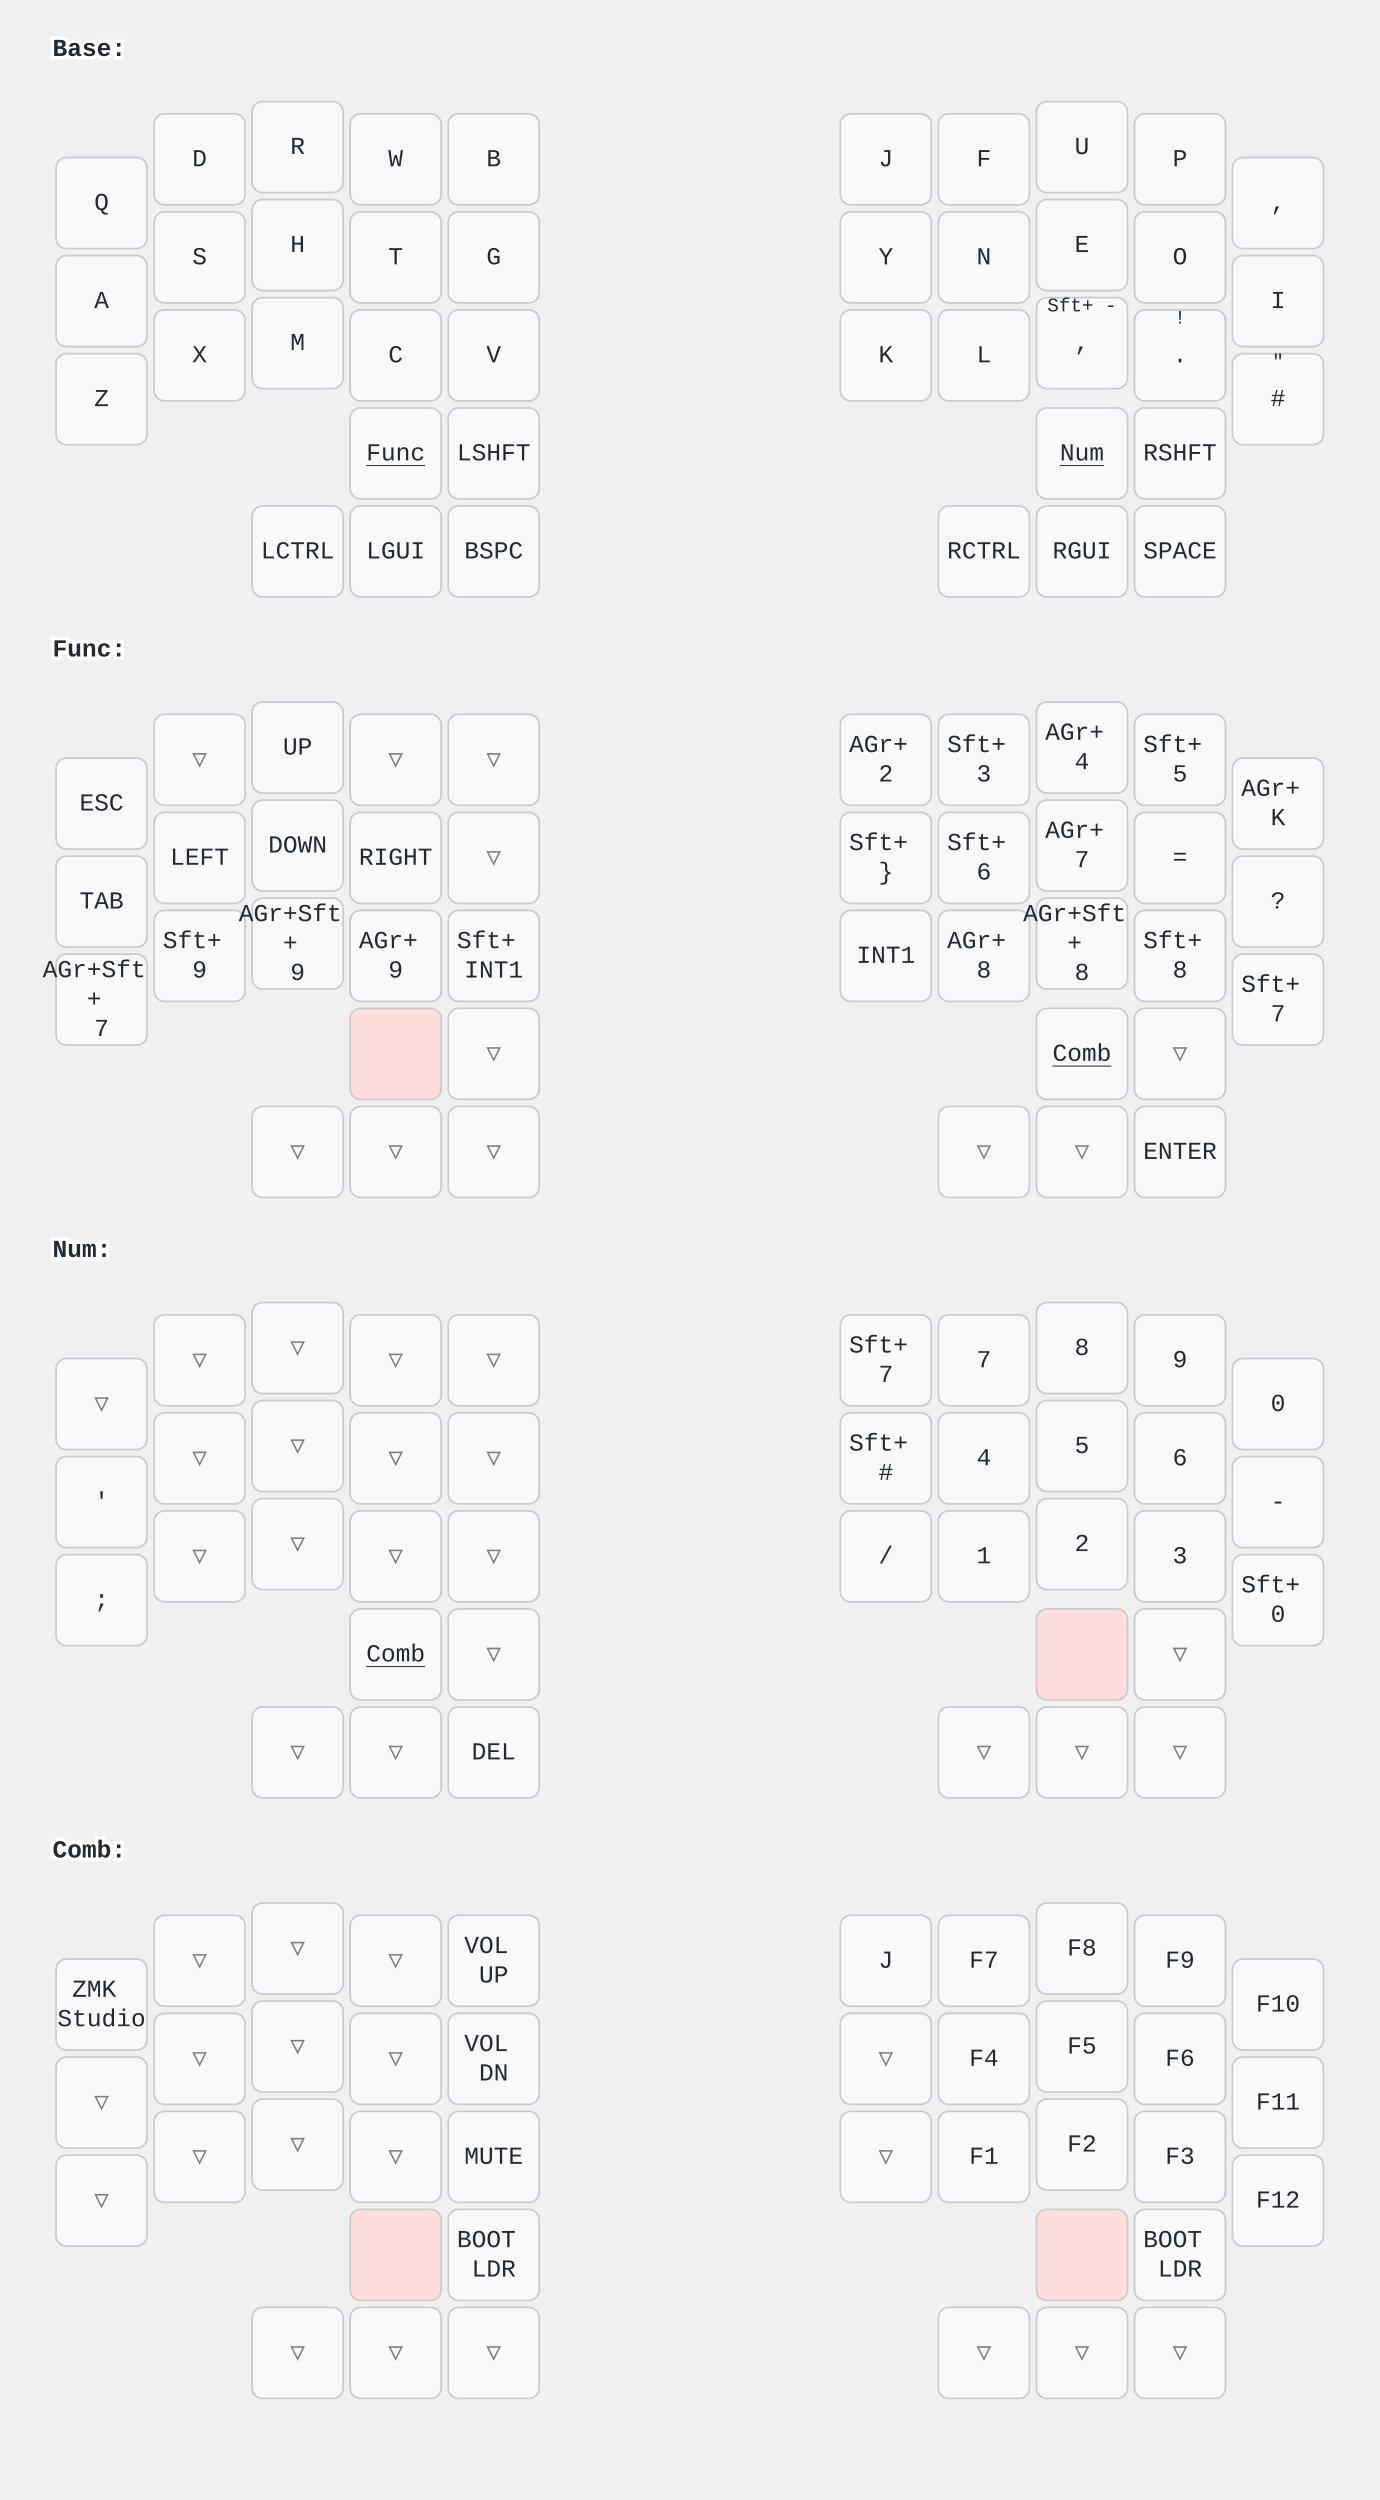
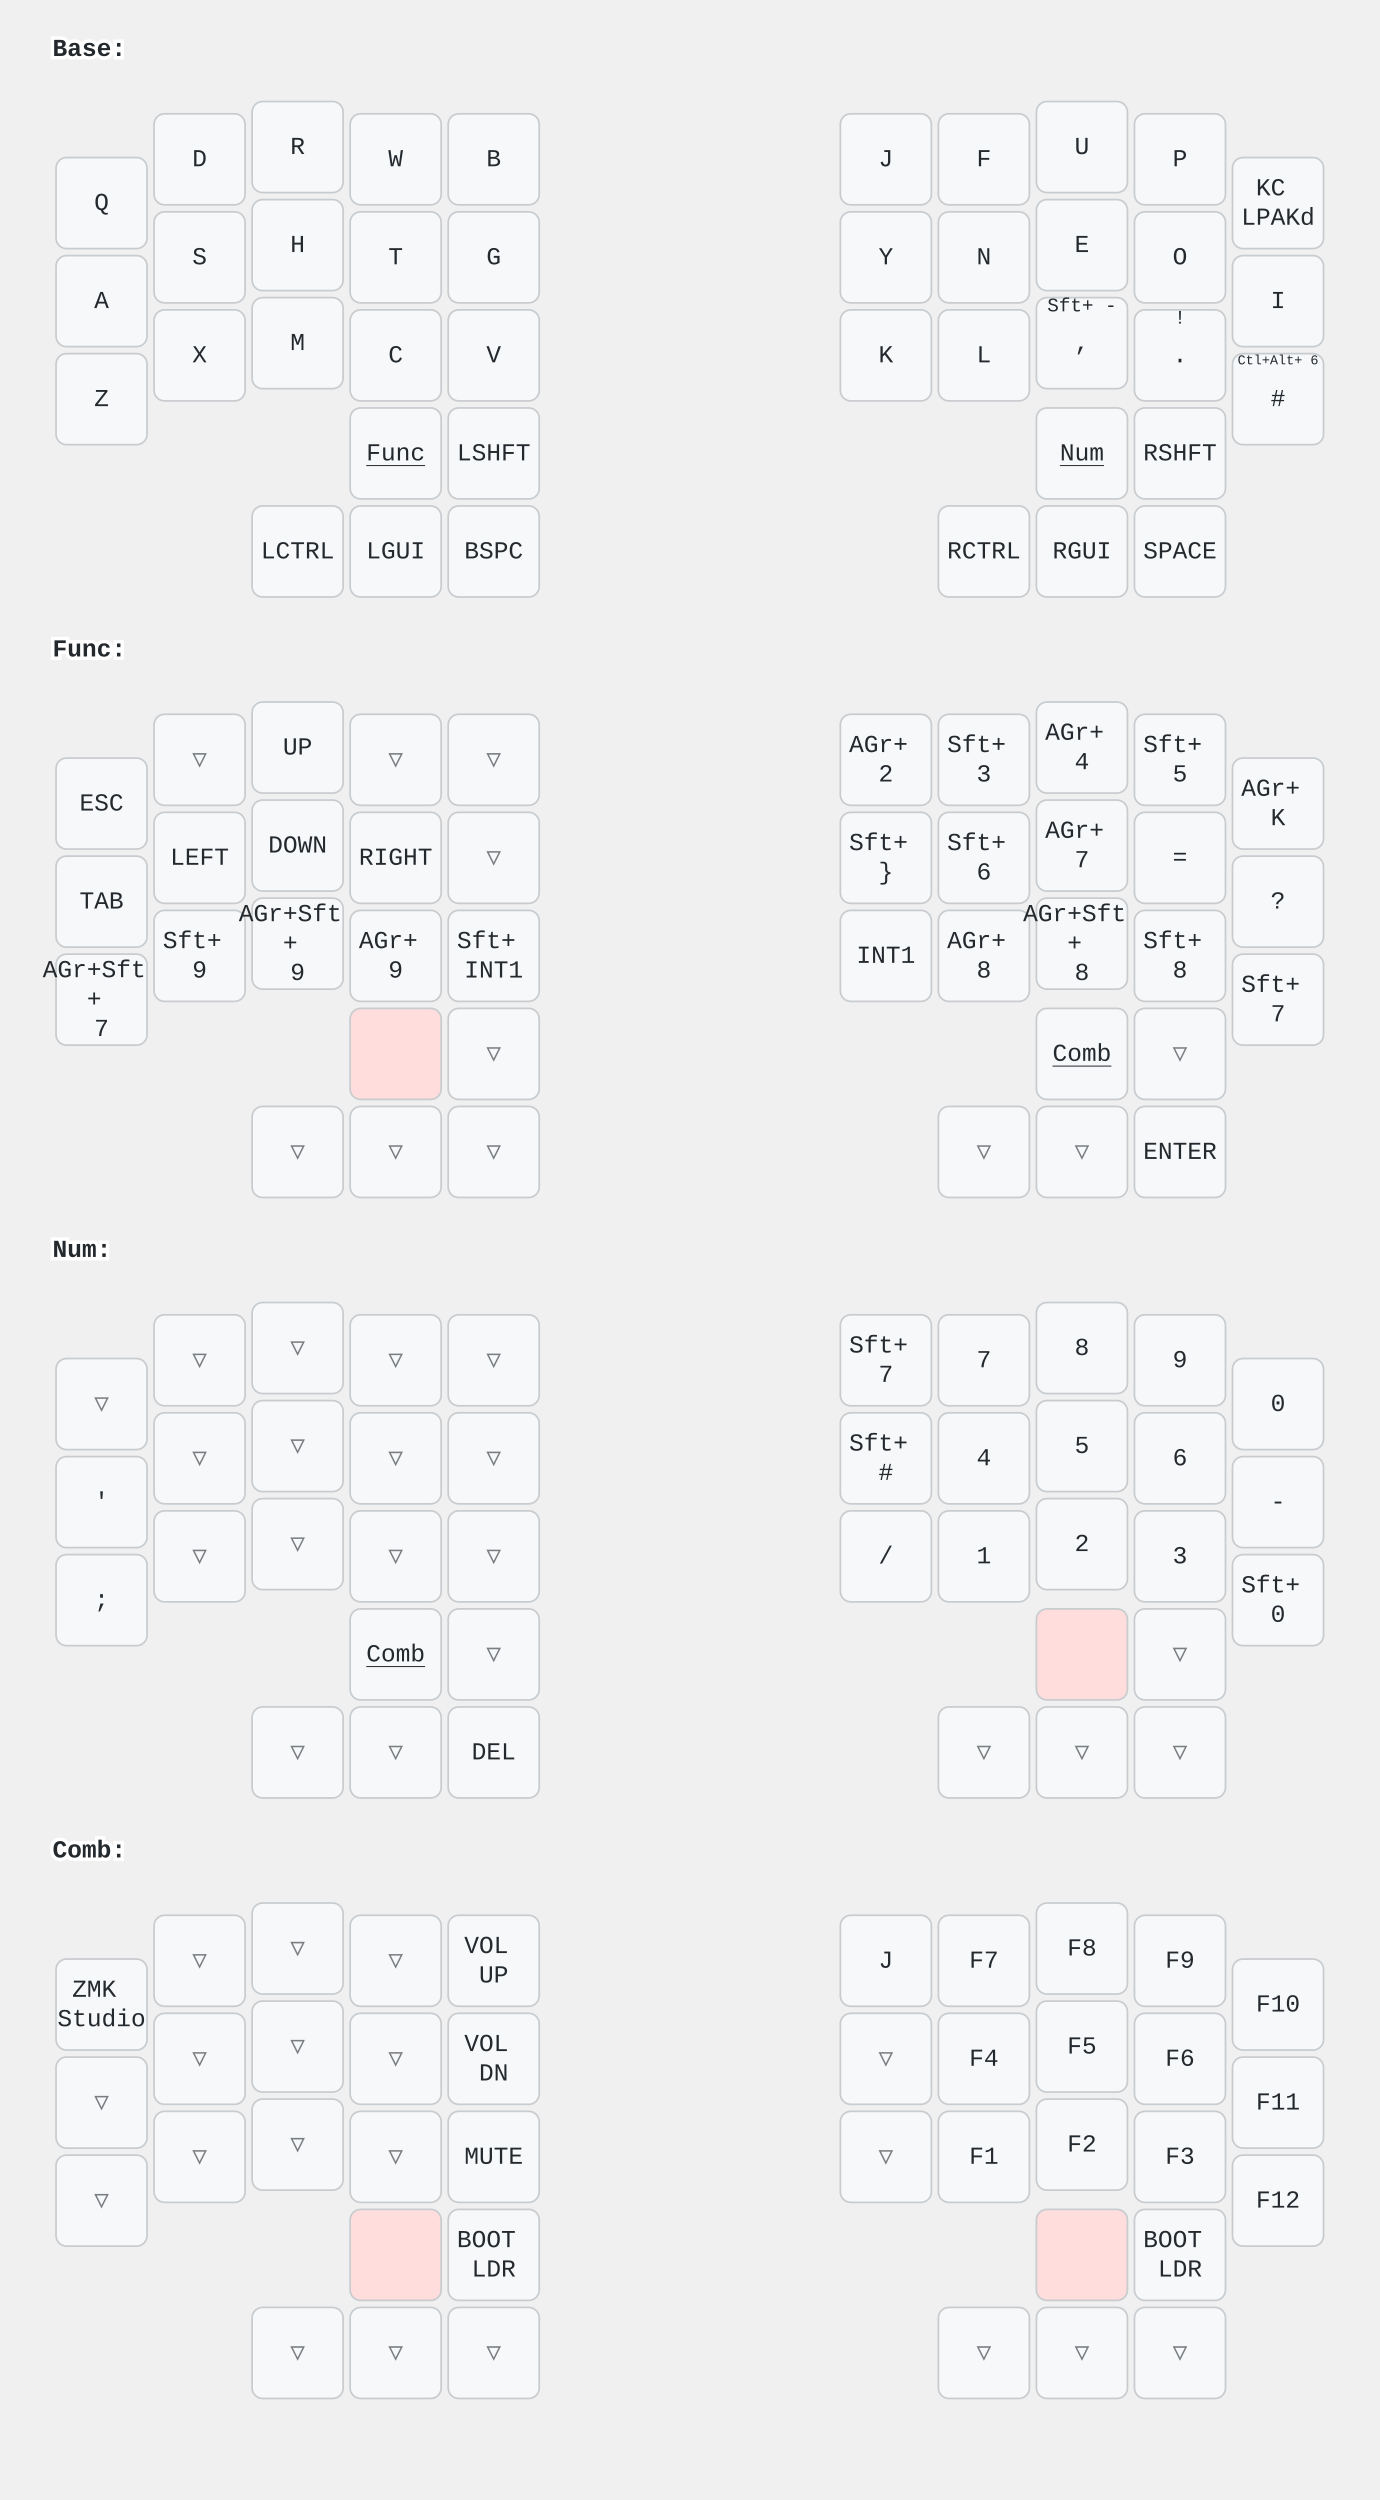
<svg xmlns="http://www.w3.org/2000/svg" width="788" height="1428" viewBox="0 0 788 1428" class="keymap">
  <style>/* inherit to force styles through use tags */
svg path {
    fill: inherit;
}

/* font and background color specifications */
svg.keymap {
    font-family: SFMono-Regular,Consolas,Liberation Mono,Menlo,monospace;
    font-size: 14px;
    font-kerning: normal;
    text-rendering: optimizeLegibility;
    fill: #24292e;
}

/* default key styling */
rect.key {
    fill: #f6f8fa;
}

rect.key, rect.combo {
    stroke: #c9cccf;
    stroke-width: 1;
}

/* default key side styling, only used is draw_key_sides is set */
rect.side {
    filter: brightness(90%);
}

/* color accent for combo boxes */
rect.combo, rect.combo-separate {
    fill: #cdf;
}

/* color accent for held keys */
rect.held, rect.combo.held {
    fill: #fdd;
}

/* color accent for ghost (optional) keys */
rect.ghost, rect.combo.ghost {
    stroke-dasharray: 4, 4;
    stroke-width: 2;
}

text {
    text-anchor: middle;
    dominant-baseline: middle;
}

/* styling for layer labels */
text.label {
    font-weight: bold;
    text-anchor: start;
    stroke: white;
    stroke-width: 4;
    paint-order: stroke;
}

/* styling for optional footer */
text.footer {
    text-anchor: end;
    dominant-baseline: auto;
    stroke: white;
    stroke-width: 4;
    paint-order: stroke;
}

/* styling for combo tap, and key non-tap label text */
text.combo, text.hold, text.shifted, text.left, text.right {
    font-size: 11px;
}

text.hold {
    text-anchor: middle;
    dominant-baseline: auto;
}

text.shifted {
    text-anchor: middle;
    dominant-baseline: hanging;
}

text.left {
    text-anchor: start;
}

text.right {
    text-anchor: end;
}

text.layer-activator {
    text-decoration: underline;
}

/* styling for hold/shifted label text in combo box */
text.combo.hold, text.combo.shifted, text.combo.left, text.combo.right {
    font-size: 8px;
}

/* lighter symbol for transparent keys */
text.trans {
    fill: #7b7e81;
}

/* styling for combo dendrons */
path.combo {
    stroke-width: 1;
    stroke: gray;
    fill: none;
}

/* Start Tabler Icons Cleanup */
/* cannot use height/width with glyphs */
.icon-tabler &gt; path {
    fill: inherit;
    stroke: inherit;
    stroke-width: 2;
}
/* hide tabler's default box */
.icon-tabler &gt; path[stroke="none"][fill="none"] {
    visibility: hidden;
}
/* End Tabler Icons Cleanup */

@media (prefers-color-scheme: dark) {
svg.keymap { fill: #d1d6db; }
rect.key { fill: #3f4750; }
rect.key, rect.combo { stroke: #60666c; }
rect.combo, rect.combo-separate { fill: #1f3d7a; }
rect.held, rect.combo.held { fill: #854747; }
text.label, text.footer { stroke: black; }
text.trans { fill: #7e8184; }
path.combo { stroke: #7f7f7f; }

}</style>
  <g transform="translate(30, 0)" class="layer-Base">
    <text x="0" y="28" class="label" id="Base">Base:</text>
    <g transform="translate(0, 56)">
      <g transform="translate(28, 60)" class="key keypos-0">
        <rect rx="6" ry="6" x="-26" y="-26" width="52" height="52" class="key" />
        <text x="0" y="0" class="key tap">Q</text>
      </g>
      <g transform="translate(84, 35)" class="key keypos-1">
        <rect rx="6" ry="6" x="-26" y="-26" width="52" height="52" class="key" />
        <text x="0" y="0" class="key tap">D</text>
      </g>
      <g transform="translate(140, 28)" class="key keypos-2">
        <rect rx="6" ry="6" x="-26" y="-26" width="52" height="52" class="key" />
        <text x="0" y="0" class="key tap">R</text>
      </g>
      <g transform="translate(196, 35)" class="key keypos-3">
        <rect rx="6" ry="6" x="-26" y="-26" width="52" height="52" class="key" />
        <text x="0" y="0" class="key tap">W</text>
      </g>
      <g transform="translate(252, 35)" class="key keypos-4">
        <rect rx="6" ry="6" x="-26" y="-26" width="52" height="52" class="key" />
        <text x="0" y="0" class="key tap">B</text>
      </g>
      <g transform="translate(476, 35)" class="key keypos-5">
        <rect rx="6" ry="6" x="-26" y="-26" width="52" height="52" class="key" />
        <text x="0" y="0" class="key tap">J</text>
      </g>
      <g transform="translate(532, 35)" class="key keypos-6">
        <rect rx="6" ry="6" x="-26" y="-26" width="52" height="52" class="key" />
        <text x="0" y="0" class="key tap">F</text>
      </g>
      <g transform="translate(588, 28)" class="key keypos-7">
        <rect rx="6" ry="6" x="-26" y="-26" width="52" height="52" class="key" />
        <text x="0" y="0" class="key tap">U</text>
      </g>
      <g transform="translate(644, 35)" class="key keypos-8">
        <rect rx="6" ry="6" x="-26" y="-26" width="52" height="52" class="key" />
        <text x="0" y="0" class="key tap">P</text>
      </g>
      <g transform="translate(700, 60)" class="key keypos-9">
        <rect rx="6" ry="6" x="-26" y="-26" width="52" height="52" class="key" />
-         <text x="0" y="0" class="key tap">,</text>
+         <text x="0" y="0" class="key tap">
+           <tspan x="0" dy="-0.6em">KC</tspan>
+           <tspan x="0" dy="1.2em">LPAKd</tspan>
+         </text>
      </g>
      <g transform="translate(28, 116)" class="key keypos-10">
        <rect rx="6" ry="6" x="-26" y="-26" width="52" height="52" class="key" />
        <text x="0" y="0" class="key tap">A</text>
      </g>
      <g transform="translate(84, 91)" class="key keypos-11">
        <rect rx="6" ry="6" x="-26" y="-26" width="52" height="52" class="key" />
        <text x="0" y="0" class="key tap">S</text>
      </g>
      <g transform="translate(140, 84)" class="key keypos-12">
        <rect rx="6" ry="6" x="-26" y="-26" width="52" height="52" class="key" />
        <text x="0" y="0" class="key tap">H</text>
      </g>
      <g transform="translate(196, 91)" class="key keypos-13">
        <rect rx="6" ry="6" x="-26" y="-26" width="52" height="52" class="key" />
        <text x="0" y="0" class="key tap">T</text>
      </g>
      <g transform="translate(252, 91)" class="key keypos-14">
        <rect rx="6" ry="6" x="-26" y="-26" width="52" height="52" class="key" />
        <text x="0" y="0" class="key tap">G</text>
      </g>
      <g transform="translate(476, 91)" class="key keypos-15">
        <rect rx="6" ry="6" x="-26" y="-26" width="52" height="52" class="key" />
        <text x="0" y="0" class="key tap">Y</text>
      </g>
      <g transform="translate(532, 91)" class="key keypos-16">
        <rect rx="6" ry="6" x="-26" y="-26" width="52" height="52" class="key" />
        <text x="0" y="0" class="key tap">N</text>
      </g>
      <g transform="translate(588, 84)" class="key keypos-17">
        <rect rx="6" ry="6" x="-26" y="-26" width="52" height="52" class="key" />
        <text x="0" y="0" class="key tap">E</text>
      </g>
      <g transform="translate(644, 91)" class="key keypos-18">
        <rect rx="6" ry="6" x="-26" y="-26" width="52" height="52" class="key" />
        <text x="0" y="0" class="key tap">O</text>
      </g>
      <g transform="translate(700, 116)" class="key keypos-19">
        <rect rx="6" ry="6" x="-26" y="-26" width="52" height="52" class="key" />
        <text x="0" y="0" class="key tap">I</text>
      </g>
      <g transform="translate(28, 172)" class="key keypos-20">
        <rect rx="6" ry="6" x="-26" y="-26" width="52" height="52" class="key" />
        <text x="0" y="0" class="key tap">Z</text>
      </g>
      <g transform="translate(84, 147)" class="key keypos-21">
        <rect rx="6" ry="6" x="-26" y="-26" width="52" height="52" class="key" />
        <text x="0" y="0" class="key tap">X</text>
      </g>
      <g transform="translate(140, 140)" class="key keypos-22">
        <rect rx="6" ry="6" x="-26" y="-26" width="52" height="52" class="key" />
        <text x="0" y="0" class="key tap">M</text>
      </g>
      <g transform="translate(196, 147)" class="key keypos-23">
        <rect rx="6" ry="6" x="-26" y="-26" width="52" height="52" class="key" />
        <text x="0" y="0" class="key tap">C</text>
      </g>
      <g transform="translate(252, 147)" class="key keypos-24">
        <rect rx="6" ry="6" x="-26" y="-26" width="52" height="52" class="key" />
        <text x="0" y="0" class="key tap">V</text>
      </g>
      <g transform="translate(476, 147)" class="key keypos-25">
        <rect rx="6" ry="6" x="-26" y="-26" width="52" height="52" class="key" />
        <text x="0" y="0" class="key tap">K</text>
      </g>
      <g transform="translate(532, 147)" class="key keypos-26">
        <rect rx="6" ry="6" x="-26" y="-26" width="52" height="52" class="key" />
        <text x="0" y="0" class="key tap">L</text>
      </g>
      <g transform="translate(588, 140)" class="key keypos-27">
        <rect rx="6" ry="6" x="-26" y="-26" width="52" height="52" class="key" />
        <text x="0" y="0" class="key tap">,</text>
        <text x="0" y="-24" class="key shifted">Sft+ -</text>
      </g>
      <g transform="translate(644, 147)" class="key keypos-28">
        <rect rx="6" ry="6" x="-26" y="-26" width="52" height="52" class="key" />
        <text x="0" y="0" class="key tap">.</text>
        <text x="0" y="-24" class="key shifted">!</text>
      </g>
      <g transform="translate(700, 172)" class="key keypos-29">
        <rect rx="6" ry="6" x="-26" y="-26" width="52" height="52" class="key" />
        <text x="0" y="0" class="key tap">#</text>
-         <text x="0" y="-24" class="key shifted">"</text>
+         <text x="0" y="-24" class="key shifted">
+           <tspan style="font-size: 70%">Ctl+Alt+ 6</tspan>
+         </text>
      </g>
      <g transform="translate(196, 203)" class="key keypos-30">
        <rect rx="6" ry="6" x="-26" y="-26" width="52" height="52" class="key" />
        <a href="#Func">
          <text x="0" y="0" class="key tap layer-activator">Func</text>
        </a>
      </g>
      <g transform="translate(252, 203)" class="key keypos-31">
        <rect rx="6" ry="6" x="-26" y="-26" width="52" height="52" class="key" />
        <text x="0" y="0" class="key tap">LSHFT</text>
      </g>
      <g transform="translate(644, 203)" class="key keypos-32">
        <rect rx="6" ry="6" x="-26" y="-26" width="52" height="52" class="key" />
        <text x="0" y="0" class="key tap">RSHFT</text>
      </g>
      <g transform="translate(588, 203)" class="key keypos-33">
        <rect rx="6" ry="6" x="-26" y="-26" width="52" height="52" class="key" />
        <a href="#Num">
          <text x="0" y="0" class="key tap layer-activator">Num</text>
        </a>
      </g>
      <g transform="translate(140, 259)" class="key keypos-34">
        <rect rx="6" ry="6" x="-26" y="-26" width="52" height="52" class="key" />
        <text x="0" y="0" class="key tap">LCTRL</text>
      </g>
      <g transform="translate(196, 259)" class="key keypos-35">
        <rect rx="6" ry="6" x="-26" y="-26" width="52" height="52" class="key" />
        <text x="0" y="0" class="key tap">LGUI</text>
      </g>
      <g transform="translate(252, 259)" class="key keypos-36">
        <rect rx="6" ry="6" x="-26" y="-26" width="52" height="52" class="key" />
        <text x="0" y="0" class="key tap">BSPC</text>
      </g>
      <g transform="translate(644, 259)" class="key keypos-37">
        <rect rx="6" ry="6" x="-26" y="-26" width="52" height="52" class="key" />
        <text x="0" y="0" class="key tap">SPACE</text>
      </g>
      <g transform="translate(588, 259)" class="key keypos-38">
        <rect rx="6" ry="6" x="-26" y="-26" width="52" height="52" class="key" />
        <text x="0" y="0" class="key tap">RGUI</text>
      </g>
      <g transform="translate(532, 259)" class="key keypos-39">
        <rect rx="6" ry="6" x="-26" y="-26" width="52" height="52" class="key" />
        <text x="0" y="0" class="key tap">RCTRL</text>
      </g>
    </g>
  </g>
  <g transform="translate(30, 343)" class="layer-Func">
    <text x="0" y="28" class="label" id="Func">Func:</text>
    <g transform="translate(0, 56)">
      <g transform="translate(28, 60)" class="key keypos-0">
        <rect rx="6" ry="6" x="-26" y="-26" width="52" height="52" class="key" />
        <text x="0" y="0" class="key tap">ESC</text>
      </g>
      <g transform="translate(84, 35)" class="key trans keypos-1">
        <rect rx="6" ry="6" x="-26" y="-26" width="52" height="52" class="key trans" />
        <text x="0" y="0" class="key trans tap">▽</text>
      </g>
      <g transform="translate(140, 28)" class="key keypos-2">
        <rect rx="6" ry="6" x="-26" y="-26" width="52" height="52" class="key" />
        <text x="0" y="0" class="key tap">UP</text>
      </g>
      <g transform="translate(196, 35)" class="key trans keypos-3">
        <rect rx="6" ry="6" x="-26" y="-26" width="52" height="52" class="key trans" />
        <text x="0" y="0" class="key trans tap">▽</text>
      </g>
      <g transform="translate(252, 35)" class="key trans keypos-4">
        <rect rx="6" ry="6" x="-26" y="-26" width="52" height="52" class="key trans" />
        <text x="0" y="0" class="key trans tap">▽</text>
      </g>
      <g transform="translate(476, 35)" class="key keypos-5">
        <rect rx="6" ry="6" x="-26" y="-26" width="52" height="52" class="key" />
        <text x="0" y="0" class="key tap">
          <tspan x="0" dy="-0.6em">AGr+</tspan>
          <tspan x="0" dy="1.2em">2</tspan>
        </text>
      </g>
      <g transform="translate(532, 35)" class="key keypos-6">
        <rect rx="6" ry="6" x="-26" y="-26" width="52" height="52" class="key" />
        <text x="0" y="0" class="key tap">
          <tspan x="0" dy="-0.6em">Sft+</tspan>
          <tspan x="0" dy="1.2em">3</tspan>
        </text>
      </g>
      <g transform="translate(588, 28)" class="key keypos-7">
        <rect rx="6" ry="6" x="-26" y="-26" width="52" height="52" class="key" />
        <text x="0" y="0" class="key tap">
          <tspan x="0" dy="-0.6em">AGr+</tspan>
          <tspan x="0" dy="1.2em">4</tspan>
        </text>
      </g>
      <g transform="translate(644, 35)" class="key keypos-8">
        <rect rx="6" ry="6" x="-26" y="-26" width="52" height="52" class="key" />
        <text x="0" y="0" class="key tap">
          <tspan x="0" dy="-0.6em">Sft+</tspan>
          <tspan x="0" dy="1.2em">5</tspan>
        </text>
      </g>
      <g transform="translate(700, 60)" class="key keypos-9">
        <rect rx="6" ry="6" x="-26" y="-26" width="52" height="52" class="key" />
        <text x="0" y="0" class="key tap">
          <tspan x="0" dy="-0.6em">AGr+</tspan>
          <tspan x="0" dy="1.2em">K</tspan>
        </text>
      </g>
      <g transform="translate(28, 116)" class="key keypos-10">
        <rect rx="6" ry="6" x="-26" y="-26" width="52" height="52" class="key" />
        <text x="0" y="0" class="key tap">TAB</text>
      </g>
      <g transform="translate(84, 91)" class="key keypos-11">
        <rect rx="6" ry="6" x="-26" y="-26" width="52" height="52" class="key" />
        <text x="0" y="0" class="key tap">LEFT</text>
      </g>
      <g transform="translate(140, 84)" class="key keypos-12">
        <rect rx="6" ry="6" x="-26" y="-26" width="52" height="52" class="key" />
        <text x="0" y="0" class="key tap">DOWN</text>
      </g>
      <g transform="translate(196, 91)" class="key keypos-13">
        <rect rx="6" ry="6" x="-26" y="-26" width="52" height="52" class="key" />
        <text x="0" y="0" class="key tap">RIGHT</text>
      </g>
      <g transform="translate(252, 91)" class="key trans keypos-14">
        <rect rx="6" ry="6" x="-26" y="-26" width="52" height="52" class="key trans" />
        <text x="0" y="0" class="key trans tap">▽</text>
      </g>
      <g transform="translate(476, 91)" class="key keypos-15">
        <rect rx="6" ry="6" x="-26" y="-26" width="52" height="52" class="key" />
        <text x="0" y="0" class="key tap">
          <tspan x="0" dy="-0.6em">Sft+</tspan>
          <tspan x="0" dy="1.2em">}</tspan>
        </text>
      </g>
      <g transform="translate(532, 91)" class="key keypos-16">
        <rect rx="6" ry="6" x="-26" y="-26" width="52" height="52" class="key" />
        <text x="0" y="0" class="key tap">
          <tspan x="0" dy="-0.6em">Sft+</tspan>
          <tspan x="0" dy="1.2em">6</tspan>
        </text>
      </g>
      <g transform="translate(588, 84)" class="key keypos-17">
        <rect rx="6" ry="6" x="-26" y="-26" width="52" height="52" class="key" />
        <text x="0" y="0" class="key tap">
          <tspan x="0" dy="-0.6em">AGr+</tspan>
          <tspan x="0" dy="1.2em">7</tspan>
        </text>
      </g>
      <g transform="translate(644, 91)" class="key keypos-18">
        <rect rx="6" ry="6" x="-26" y="-26" width="52" height="52" class="key" />
        <text x="0" y="0" class="key tap">=</text>
      </g>
      <g transform="translate(700, 116)" class="key keypos-19">
        <rect rx="6" ry="6" x="-26" y="-26" width="52" height="52" class="key" />
        <text x="0" y="0" class="key tap">?</text>
      </g>
      <g transform="translate(28, 172)" class="key keypos-20">
        <rect rx="6" ry="6" x="-26" y="-26" width="52" height="52" class="key" />
        <text x="0" y="0" class="key tap">
          <tspan x="0" dy="-1.2em">AGr+Sft</tspan>
          <tspan x="0" dy="1.2em">+</tspan>
          <tspan x="0" dy="1.2em">7</tspan>
        </text>
      </g>
      <g transform="translate(84, 147)" class="key keypos-21">
        <rect rx="6" ry="6" x="-26" y="-26" width="52" height="52" class="key" />
        <text x="0" y="0" class="key tap">
          <tspan x="0" dy="-0.6em">Sft+</tspan>
          <tspan x="0" dy="1.2em">9</tspan>
        </text>
      </g>
      <g transform="translate(140, 140)" class="key keypos-22">
        <rect rx="6" ry="6" x="-26" y="-26" width="52" height="52" class="key" />
        <text x="0" y="0" class="key tap">
          <tspan x="0" dy="-1.2em">AGr+Sft</tspan>
          <tspan x="0" dy="1.2em">+</tspan>
          <tspan x="0" dy="1.2em">9</tspan>
        </text>
      </g>
      <g transform="translate(196, 147)" class="key keypos-23">
        <rect rx="6" ry="6" x="-26" y="-26" width="52" height="52" class="key" />
        <text x="0" y="0" class="key tap">
          <tspan x="0" dy="-0.6em">AGr+</tspan>
          <tspan x="0" dy="1.2em">9</tspan>
        </text>
      </g>
      <g transform="translate(252, 147)" class="key keypos-24">
        <rect rx="6" ry="6" x="-26" y="-26" width="52" height="52" class="key" />
        <text x="0" y="0" class="key tap">
          <tspan x="0" dy="-0.6em">Sft+</tspan>
          <tspan x="0" dy="1.2em">INT1</tspan>
        </text>
      </g>
      <g transform="translate(476, 147)" class="key keypos-25">
        <rect rx="6" ry="6" x="-26" y="-26" width="52" height="52" class="key" />
        <text x="0" y="0" class="key tap">INT1</text>
      </g>
      <g transform="translate(532, 147)" class="key keypos-26">
        <rect rx="6" ry="6" x="-26" y="-26" width="52" height="52" class="key" />
        <text x="0" y="0" class="key tap">
          <tspan x="0" dy="-0.6em">AGr+</tspan>
          <tspan x="0" dy="1.2em">8</tspan>
        </text>
      </g>
      <g transform="translate(588, 140)" class="key keypos-27">
        <rect rx="6" ry="6" x="-26" y="-26" width="52" height="52" class="key" />
        <text x="0" y="0" class="key tap">
          <tspan x="0" dy="-1.2em">AGr+Sft</tspan>
          <tspan x="0" dy="1.2em">+</tspan>
          <tspan x="0" dy="1.2em">8</tspan>
        </text>
      </g>
      <g transform="translate(644, 147)" class="key keypos-28">
        <rect rx="6" ry="6" x="-26" y="-26" width="52" height="52" class="key" />
        <text x="0" y="0" class="key tap">
          <tspan x="0" dy="-0.6em">Sft+</tspan>
          <tspan x="0" dy="1.2em">8</tspan>
        </text>
      </g>
      <g transform="translate(700, 172)" class="key keypos-29">
        <rect rx="6" ry="6" x="-26" y="-26" width="52" height="52" class="key" />
        <text x="0" y="0" class="key tap">
          <tspan x="0" dy="-0.6em">Sft+</tspan>
          <tspan x="0" dy="1.2em">7</tspan>
        </text>
      </g>
      <g transform="translate(196, 203)" class="key held keypos-30">
        <rect rx="6" ry="6" x="-26" y="-26" width="52" height="52" class="key held" />
      </g>
      <g transform="translate(252, 203)" class="key trans keypos-31">
        <rect rx="6" ry="6" x="-26" y="-26" width="52" height="52" class="key trans" />
        <text x="0" y="0" class="key trans tap">▽</text>
      </g>
      <g transform="translate(644, 203)" class="key trans keypos-32">
        <rect rx="6" ry="6" x="-26" y="-26" width="52" height="52" class="key trans" />
        <text x="0" y="0" class="key trans tap">▽</text>
      </g>
      <g transform="translate(588, 203)" class="key keypos-33">
        <rect rx="6" ry="6" x="-26" y="-26" width="52" height="52" class="key" />
        <a href="#Comb">
          <text x="0" y="0" class="key tap layer-activator">Comb</text>
        </a>
      </g>
      <g transform="translate(140, 259)" class="key trans keypos-34">
        <rect rx="6" ry="6" x="-26" y="-26" width="52" height="52" class="key trans" />
        <text x="0" y="0" class="key trans tap">▽</text>
      </g>
      <g transform="translate(196, 259)" class="key trans keypos-35">
        <rect rx="6" ry="6" x="-26" y="-26" width="52" height="52" class="key trans" />
        <text x="0" y="0" class="key trans tap">▽</text>
      </g>
      <g transform="translate(252, 259)" class="key trans keypos-36">
        <rect rx="6" ry="6" x="-26" y="-26" width="52" height="52" class="key trans" />
        <text x="0" y="0" class="key trans tap">▽</text>
      </g>
      <g transform="translate(644, 259)" class="key keypos-37">
        <rect rx="6" ry="6" x="-26" y="-26" width="52" height="52" class="key" />
        <text x="0" y="0" class="key tap">ENTER</text>
      </g>
      <g transform="translate(588, 259)" class="key trans keypos-38">
        <rect rx="6" ry="6" x="-26" y="-26" width="52" height="52" class="key trans" />
        <text x="0" y="0" class="key trans tap">▽</text>
      </g>
      <g transform="translate(532, 259)" class="key trans keypos-39">
        <rect rx="6" ry="6" x="-26" y="-26" width="52" height="52" class="key trans" />
        <text x="0" y="0" class="key trans tap">▽</text>
      </g>
    </g>
  </g>
  <g transform="translate(30, 686)" class="layer-Num">
    <text x="0" y="28" class="label" id="Num">Num:</text>
    <g transform="translate(0, 56)">
      <g transform="translate(28, 60)" class="key trans keypos-0">
        <rect rx="6" ry="6" x="-26" y="-26" width="52" height="52" class="key trans" />
        <text x="0" y="0" class="key trans tap">▽</text>
      </g>
      <g transform="translate(84, 35)" class="key trans keypos-1">
        <rect rx="6" ry="6" x="-26" y="-26" width="52" height="52" class="key trans" />
        <text x="0" y="0" class="key trans tap">▽</text>
      </g>
      <g transform="translate(140, 28)" class="key trans keypos-2">
        <rect rx="6" ry="6" x="-26" y="-26" width="52" height="52" class="key trans" />
        <text x="0" y="0" class="key trans tap">▽</text>
      </g>
      <g transform="translate(196, 35)" class="key trans keypos-3">
        <rect rx="6" ry="6" x="-26" y="-26" width="52" height="52" class="key trans" />
        <text x="0" y="0" class="key trans tap">▽</text>
      </g>
      <g transform="translate(252, 35)" class="key trans keypos-4">
        <rect rx="6" ry="6" x="-26" y="-26" width="52" height="52" class="key trans" />
        <text x="0" y="0" class="key trans tap">▽</text>
      </g>
      <g transform="translate(476, 35)" class="key keypos-5">
        <rect rx="6" ry="6" x="-26" y="-26" width="52" height="52" class="key" />
        <text x="0" y="0" class="key tap">
          <tspan x="0" dy="-0.6em">Sft+</tspan>
          <tspan x="0" dy="1.2em">7</tspan>
        </text>
      </g>
      <g transform="translate(532, 35)" class="key keypos-6">
        <rect rx="6" ry="6" x="-26" y="-26" width="52" height="52" class="key" />
        <text x="0" y="0" class="key tap">7</text>
      </g>
      <g transform="translate(588, 28)" class="key keypos-7">
        <rect rx="6" ry="6" x="-26" y="-26" width="52" height="52" class="key" />
        <text x="0" y="0" class="key tap">8</text>
      </g>
      <g transform="translate(644, 35)" class="key keypos-8">
        <rect rx="6" ry="6" x="-26" y="-26" width="52" height="52" class="key" />
        <text x="0" y="0" class="key tap">9</text>
      </g>
      <g transform="translate(700, 60)" class="key keypos-9">
        <rect rx="6" ry="6" x="-26" y="-26" width="52" height="52" class="key" />
        <text x="0" y="0" class="key tap">0</text>
      </g>
      <g transform="translate(28, 116)" class="key keypos-10">
        <rect rx="6" ry="6" x="-26" y="-26" width="52" height="52" class="key" />
        <text x="0" y="0" class="key tap">'</text>
      </g>
      <g transform="translate(84, 91)" class="key trans keypos-11">
        <rect rx="6" ry="6" x="-26" y="-26" width="52" height="52" class="key trans" />
        <text x="0" y="0" class="key trans tap">▽</text>
      </g>
      <g transform="translate(140, 84)" class="key trans keypos-12">
        <rect rx="6" ry="6" x="-26" y="-26" width="52" height="52" class="key trans" />
        <text x="0" y="0" class="key trans tap">▽</text>
      </g>
      <g transform="translate(196, 91)" class="key trans keypos-13">
        <rect rx="6" ry="6" x="-26" y="-26" width="52" height="52" class="key trans" />
        <text x="0" y="0" class="key trans tap">▽</text>
      </g>
      <g transform="translate(252, 91)" class="key trans keypos-14">
        <rect rx="6" ry="6" x="-26" y="-26" width="52" height="52" class="key trans" />
        <text x="0" y="0" class="key trans tap">▽</text>
      </g>
      <g transform="translate(476, 91)" class="key keypos-15">
        <rect rx="6" ry="6" x="-26" y="-26" width="52" height="52" class="key" />
        <text x="0" y="0" class="key tap">
          <tspan x="0" dy="-0.6em">Sft+</tspan>
          <tspan x="0" dy="1.2em">#</tspan>
        </text>
      </g>
      <g transform="translate(532, 91)" class="key keypos-16">
        <rect rx="6" ry="6" x="-26" y="-26" width="52" height="52" class="key" />
        <text x="0" y="0" class="key tap">4</text>
      </g>
      <g transform="translate(588, 84)" class="key keypos-17">
        <rect rx="6" ry="6" x="-26" y="-26" width="52" height="52" class="key" />
        <text x="0" y="0" class="key tap">5</text>
      </g>
      <g transform="translate(644, 91)" class="key keypos-18">
        <rect rx="6" ry="6" x="-26" y="-26" width="52" height="52" class="key" />
        <text x="0" y="0" class="key tap">6</text>
      </g>
      <g transform="translate(700, 116)" class="key keypos-19">
        <rect rx="6" ry="6" x="-26" y="-26" width="52" height="52" class="key" />
        <text x="0" y="0" class="key tap">-</text>
      </g>
      <g transform="translate(28, 172)" class="key keypos-20">
        <rect rx="6" ry="6" x="-26" y="-26" width="52" height="52" class="key" />
        <text x="0" y="0" class="key tap">;</text>
      </g>
      <g transform="translate(84, 147)" class="key trans keypos-21">
        <rect rx="6" ry="6" x="-26" y="-26" width="52" height="52" class="key trans" />
        <text x="0" y="0" class="key trans tap">▽</text>
      </g>
      <g transform="translate(140, 140)" class="key trans keypos-22">
        <rect rx="6" ry="6" x="-26" y="-26" width="52" height="52" class="key trans" />
        <text x="0" y="0" class="key trans tap">▽</text>
      </g>
      <g transform="translate(196, 147)" class="key trans keypos-23">
        <rect rx="6" ry="6" x="-26" y="-26" width="52" height="52" class="key trans" />
        <text x="0" y="0" class="key trans tap">▽</text>
      </g>
      <g transform="translate(252, 147)" class="key trans keypos-24">
        <rect rx="6" ry="6" x="-26" y="-26" width="52" height="52" class="key trans" />
        <text x="0" y="0" class="key trans tap">▽</text>
      </g>
      <g transform="translate(476, 147)" class="key keypos-25">
        <rect rx="6" ry="6" x="-26" y="-26" width="52" height="52" class="key" />
        <text x="0" y="0" class="key tap">/</text>
      </g>
      <g transform="translate(532, 147)" class="key keypos-26">
        <rect rx="6" ry="6" x="-26" y="-26" width="52" height="52" class="key" />
        <text x="0" y="0" class="key tap">1</text>
      </g>
      <g transform="translate(588, 140)" class="key keypos-27">
        <rect rx="6" ry="6" x="-26" y="-26" width="52" height="52" class="key" />
        <text x="0" y="0" class="key tap">2</text>
      </g>
      <g transform="translate(644, 147)" class="key keypos-28">
        <rect rx="6" ry="6" x="-26" y="-26" width="52" height="52" class="key" />
        <text x="0" y="0" class="key tap">3</text>
      </g>
      <g transform="translate(700, 172)" class="key keypos-29">
        <rect rx="6" ry="6" x="-26" y="-26" width="52" height="52" class="key" />
        <text x="0" y="0" class="key tap">
          <tspan x="0" dy="-0.6em">Sft+</tspan>
          <tspan x="0" dy="1.2em">0</tspan>
        </text>
      </g>
      <g transform="translate(196, 203)" class="key keypos-30">
        <rect rx="6" ry="6" x="-26" y="-26" width="52" height="52" class="key" />
        <a href="#Comb">
          <text x="0" y="0" class="key tap layer-activator">Comb</text>
        </a>
      </g>
      <g transform="translate(252, 203)" class="key trans keypos-31">
        <rect rx="6" ry="6" x="-26" y="-26" width="52" height="52" class="key trans" />
        <text x="0" y="0" class="key trans tap">▽</text>
      </g>
      <g transform="translate(644, 203)" class="key trans keypos-32">
        <rect rx="6" ry="6" x="-26" y="-26" width="52" height="52" class="key trans" />
        <text x="0" y="0" class="key trans tap">▽</text>
      </g>
      <g transform="translate(588, 203)" class="key held keypos-33">
        <rect rx="6" ry="6" x="-26" y="-26" width="52" height="52" class="key held" />
      </g>
      <g transform="translate(140, 259)" class="key trans keypos-34">
        <rect rx="6" ry="6" x="-26" y="-26" width="52" height="52" class="key trans" />
        <text x="0" y="0" class="key trans tap">▽</text>
      </g>
      <g transform="translate(196, 259)" class="key trans keypos-35">
        <rect rx="6" ry="6" x="-26" y="-26" width="52" height="52" class="key trans" />
        <text x="0" y="0" class="key trans tap">▽</text>
      </g>
      <g transform="translate(252, 259)" class="key keypos-36">
        <rect rx="6" ry="6" x="-26" y="-26" width="52" height="52" class="key" />
        <text x="0" y="0" class="key tap">DEL</text>
      </g>
      <g transform="translate(644, 259)" class="key trans keypos-37">
        <rect rx="6" ry="6" x="-26" y="-26" width="52" height="52" class="key trans" />
        <text x="0" y="0" class="key trans tap">▽</text>
      </g>
      <g transform="translate(588, 259)" class="key trans keypos-38">
        <rect rx="6" ry="6" x="-26" y="-26" width="52" height="52" class="key trans" />
        <text x="0" y="0" class="key trans tap">▽</text>
      </g>
      <g transform="translate(532, 259)" class="key trans keypos-39">
        <rect rx="6" ry="6" x="-26" y="-26" width="52" height="52" class="key trans" />
        <text x="0" y="0" class="key trans tap">▽</text>
      </g>
    </g>
  </g>
  <g transform="translate(30, 1029)" class="layer-Comb">
    <text x="0" y="28" class="label" id="Comb">Comb:</text>
    <g transform="translate(0, 56)">
      <g transform="translate(28, 60)" class="key keypos-0">
        <rect rx="6" ry="6" x="-26" y="-26" width="52" height="52" class="key" />
        <text x="0" y="0" class="key tap">
          <tspan x="0" dy="-0.6em">ZMK</tspan>
          <tspan x="0" dy="1.2em">Studio</tspan>
        </text>
      </g>
      <g transform="translate(84, 35)" class="key trans keypos-1">
        <rect rx="6" ry="6" x="-26" y="-26" width="52" height="52" class="key trans" />
        <text x="0" y="0" class="key trans tap">▽</text>
      </g>
      <g transform="translate(140, 28)" class="key trans keypos-2">
        <rect rx="6" ry="6" x="-26" y="-26" width="52" height="52" class="key trans" />
        <text x="0" y="0" class="key trans tap">▽</text>
      </g>
      <g transform="translate(196, 35)" class="key trans keypos-3">
        <rect rx="6" ry="6" x="-26" y="-26" width="52" height="52" class="key trans" />
        <text x="0" y="0" class="key trans tap">▽</text>
      </g>
      <g transform="translate(252, 35)" class="key keypos-4">
        <rect rx="6" ry="6" x="-26" y="-26" width="52" height="52" class="key" />
        <text x="0" y="0" class="key tap">
          <tspan x="0" dy="-0.6em">VOL</tspan>
          <tspan x="0" dy="1.2em">UP</tspan>
        </text>
      </g>
      <g transform="translate(476, 35)" class="key keypos-5">
        <rect rx="6" ry="6" x="-26" y="-26" width="52" height="52" class="key" />
        <text x="0" y="0" class="key tap">J</text>
      </g>
      <g transform="translate(532, 35)" class="key keypos-6">
        <rect rx="6" ry="6" x="-26" y="-26" width="52" height="52" class="key" />
        <text x="0" y="0" class="key tap">F7</text>
      </g>
      <g transform="translate(588, 28)" class="key keypos-7">
        <rect rx="6" ry="6" x="-26" y="-26" width="52" height="52" class="key" />
        <text x="0" y="0" class="key tap">F8</text>
      </g>
      <g transform="translate(644, 35)" class="key keypos-8">
        <rect rx="6" ry="6" x="-26" y="-26" width="52" height="52" class="key" />
        <text x="0" y="0" class="key tap">F9</text>
      </g>
      <g transform="translate(700, 60)" class="key keypos-9">
        <rect rx="6" ry="6" x="-26" y="-26" width="52" height="52" class="key" />
        <text x="0" y="0" class="key tap">F10</text>
      </g>
      <g transform="translate(28, 116)" class="key trans keypos-10">
        <rect rx="6" ry="6" x="-26" y="-26" width="52" height="52" class="key trans" />
        <text x="0" y="0" class="key trans tap">▽</text>
      </g>
      <g transform="translate(84, 91)" class="key trans keypos-11">
        <rect rx="6" ry="6" x="-26" y="-26" width="52" height="52" class="key trans" />
        <text x="0" y="0" class="key trans tap">▽</text>
      </g>
      <g transform="translate(140, 84)" class="key trans keypos-12">
        <rect rx="6" ry="6" x="-26" y="-26" width="52" height="52" class="key trans" />
        <text x="0" y="0" class="key trans tap">▽</text>
      </g>
      <g transform="translate(196, 91)" class="key trans keypos-13">
        <rect rx="6" ry="6" x="-26" y="-26" width="52" height="52" class="key trans" />
        <text x="0" y="0" class="key trans tap">▽</text>
      </g>
      <g transform="translate(252, 91)" class="key keypos-14">
        <rect rx="6" ry="6" x="-26" y="-26" width="52" height="52" class="key" />
        <text x="0" y="0" class="key tap">
          <tspan x="0" dy="-0.6em">VOL</tspan>
          <tspan x="0" dy="1.2em">DN</tspan>
        </text>
      </g>
      <g transform="translate(476, 91)" class="key trans keypos-15">
        <rect rx="6" ry="6" x="-26" y="-26" width="52" height="52" class="key trans" />
        <text x="0" y="0" class="key trans tap">▽</text>
      </g>
      <g transform="translate(532, 91)" class="key keypos-16">
        <rect rx="6" ry="6" x="-26" y="-26" width="52" height="52" class="key" />
        <text x="0" y="0" class="key tap">F4</text>
      </g>
      <g transform="translate(588, 84)" class="key keypos-17">
        <rect rx="6" ry="6" x="-26" y="-26" width="52" height="52" class="key" />
        <text x="0" y="0" class="key tap">F5</text>
      </g>
      <g transform="translate(644, 91)" class="key keypos-18">
        <rect rx="6" ry="6" x="-26" y="-26" width="52" height="52" class="key" />
        <text x="0" y="0" class="key tap">F6</text>
      </g>
      <g transform="translate(700, 116)" class="key keypos-19">
        <rect rx="6" ry="6" x="-26" y="-26" width="52" height="52" class="key" />
        <text x="0" y="0" class="key tap">F11</text>
      </g>
      <g transform="translate(28, 172)" class="key trans keypos-20">
        <rect rx="6" ry="6" x="-26" y="-26" width="52" height="52" class="key trans" />
        <text x="0" y="0" class="key trans tap">▽</text>
      </g>
      <g transform="translate(84, 147)" class="key trans keypos-21">
        <rect rx="6" ry="6" x="-26" y="-26" width="52" height="52" class="key trans" />
        <text x="0" y="0" class="key trans tap">▽</text>
      </g>
      <g transform="translate(140, 140)" class="key trans keypos-22">
        <rect rx="6" ry="6" x="-26" y="-26" width="52" height="52" class="key trans" />
        <text x="0" y="0" class="key trans tap">▽</text>
      </g>
      <g transform="translate(196, 147)" class="key trans keypos-23">
        <rect rx="6" ry="6" x="-26" y="-26" width="52" height="52" class="key trans" />
        <text x="0" y="0" class="key trans tap">▽</text>
      </g>
      <g transform="translate(252, 147)" class="key keypos-24">
        <rect rx="6" ry="6" x="-26" y="-26" width="52" height="52" class="key" />
        <text x="0" y="0" class="key tap">MUTE</text>
      </g>
      <g transform="translate(476, 147)" class="key trans keypos-25">
        <rect rx="6" ry="6" x="-26" y="-26" width="52" height="52" class="key trans" />
        <text x="0" y="0" class="key trans tap">▽</text>
      </g>
      <g transform="translate(532, 147)" class="key keypos-26">
        <rect rx="6" ry="6" x="-26" y="-26" width="52" height="52" class="key" />
        <text x="0" y="0" class="key tap">F1</text>
      </g>
      <g transform="translate(588, 140)" class="key keypos-27">
        <rect rx="6" ry="6" x="-26" y="-26" width="52" height="52" class="key" />
        <text x="0" y="0" class="key tap">F2</text>
      </g>
      <g transform="translate(644, 147)" class="key keypos-28">
        <rect rx="6" ry="6" x="-26" y="-26" width="52" height="52" class="key" />
        <text x="0" y="0" class="key tap">F3</text>
      </g>
      <g transform="translate(700, 172)" class="key keypos-29">
        <rect rx="6" ry="6" x="-26" y="-26" width="52" height="52" class="key" />
        <text x="0" y="0" class="key tap">F12</text>
      </g>
      <g transform="translate(196, 203)" class="key held keypos-30">
        <rect rx="6" ry="6" x="-26" y="-26" width="52" height="52" class="key held" />
      </g>
      <g transform="translate(252, 203)" class="key keypos-31">
        <rect rx="6" ry="6" x="-26" y="-26" width="52" height="52" class="key" />
        <text x="0" y="0" class="key tap">
          <tspan x="0" dy="-0.6em">BOOT</tspan>
          <tspan x="0" dy="1.2em">LDR</tspan>
        </text>
      </g>
      <g transform="translate(644, 203)" class="key keypos-32">
        <rect rx="6" ry="6" x="-26" y="-26" width="52" height="52" class="key" />
        <text x="0" y="0" class="key tap">
          <tspan x="0" dy="-0.6em">BOOT</tspan>
          <tspan x="0" dy="1.2em">LDR</tspan>
        </text>
      </g>
      <g transform="translate(588, 203)" class="key held keypos-33">
        <rect rx="6" ry="6" x="-26" y="-26" width="52" height="52" class="key held" />
      </g>
      <g transform="translate(140, 259)" class="key trans keypos-34">
        <rect rx="6" ry="6" x="-26" y="-26" width="52" height="52" class="key trans" />
        <text x="0" y="0" class="key trans tap">▽</text>
      </g>
      <g transform="translate(196, 259)" class="key trans keypos-35">
        <rect rx="6" ry="6" x="-26" y="-26" width="52" height="52" class="key trans" />
        <text x="0" y="0" class="key trans tap">▽</text>
      </g>
      <g transform="translate(252, 259)" class="key trans keypos-36">
        <rect rx="6" ry="6" x="-26" y="-26" width="52" height="52" class="key trans" />
        <text x="0" y="0" class="key trans tap">▽</text>
      </g>
      <g transform="translate(644, 259)" class="key trans keypos-37">
        <rect rx="6" ry="6" x="-26" y="-26" width="52" height="52" class="key trans" />
        <text x="0" y="0" class="key trans tap">▽</text>
      </g>
      <g transform="translate(588, 259)" class="key trans keypos-38">
        <rect rx="6" ry="6" x="-26" y="-26" width="52" height="52" class="key trans" />
        <text x="0" y="0" class="key trans tap">▽</text>
      </g>
      <g transform="translate(532, 259)" class="key trans keypos-39">
        <rect rx="6" ry="6" x="-26" y="-26" width="52" height="52" class="key trans" />
        <text x="0" y="0" class="key trans tap">▽</text>
      </g>
    </g>
  </g>
</svg>
